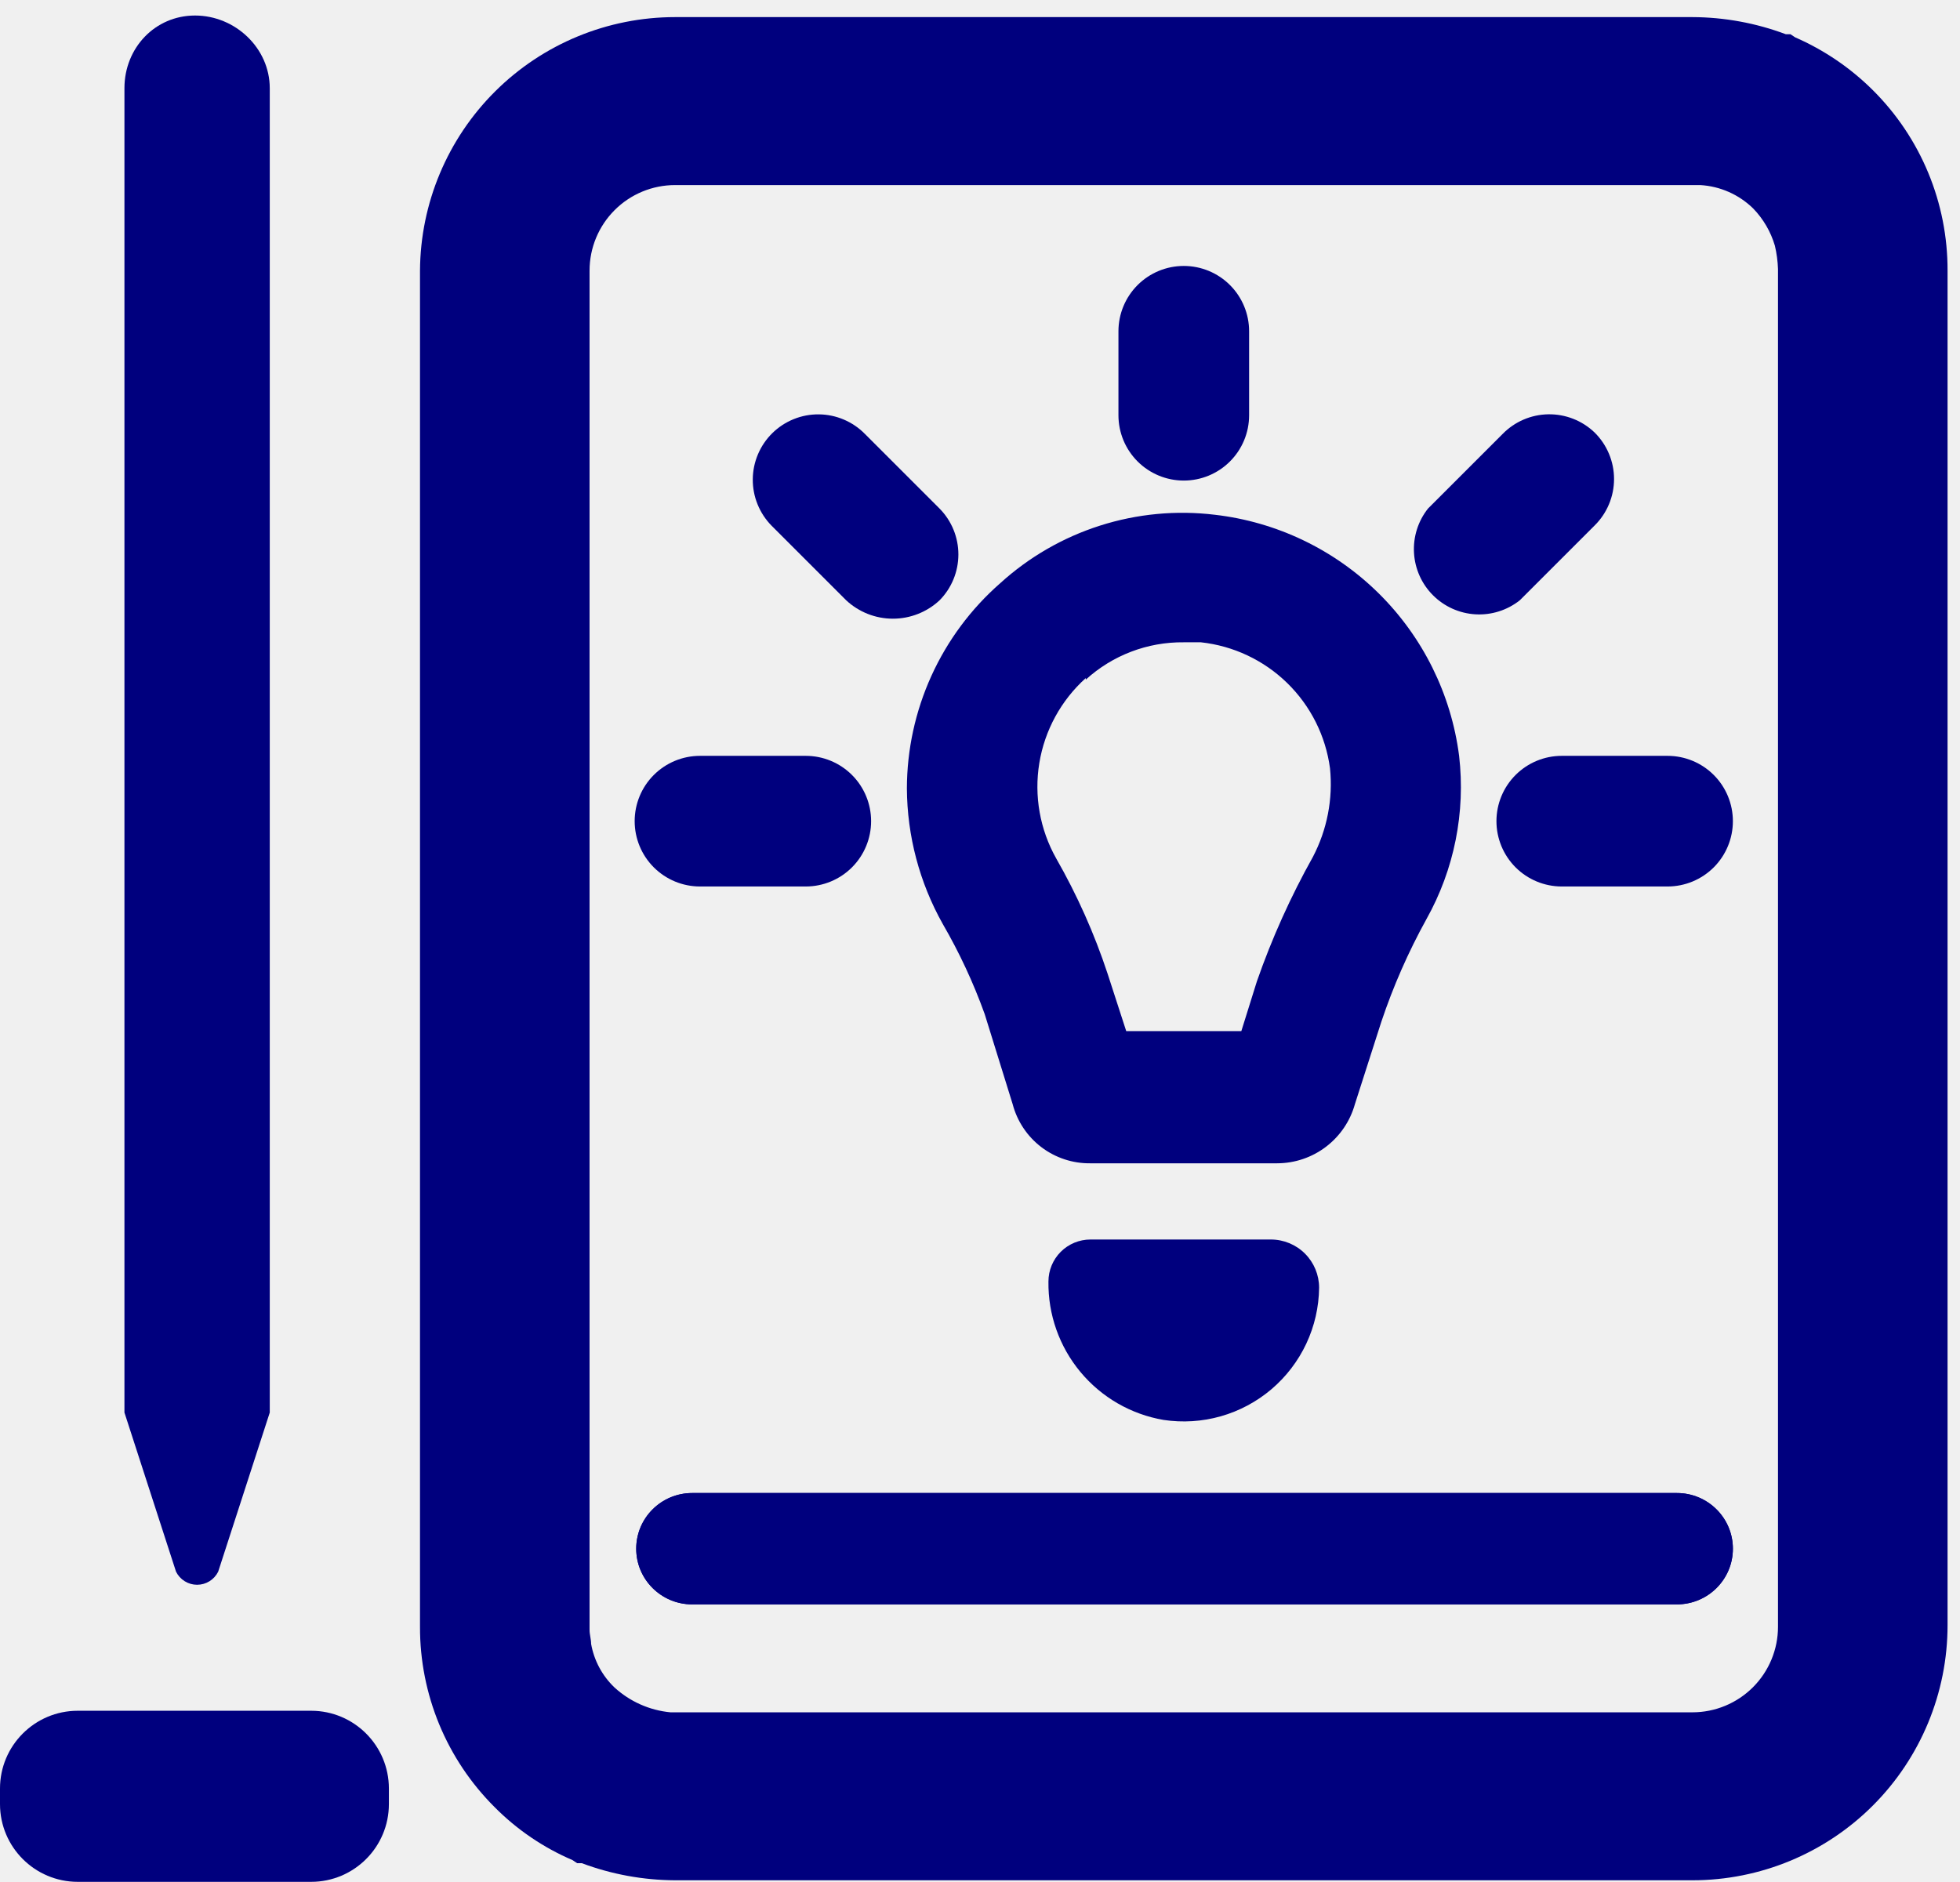
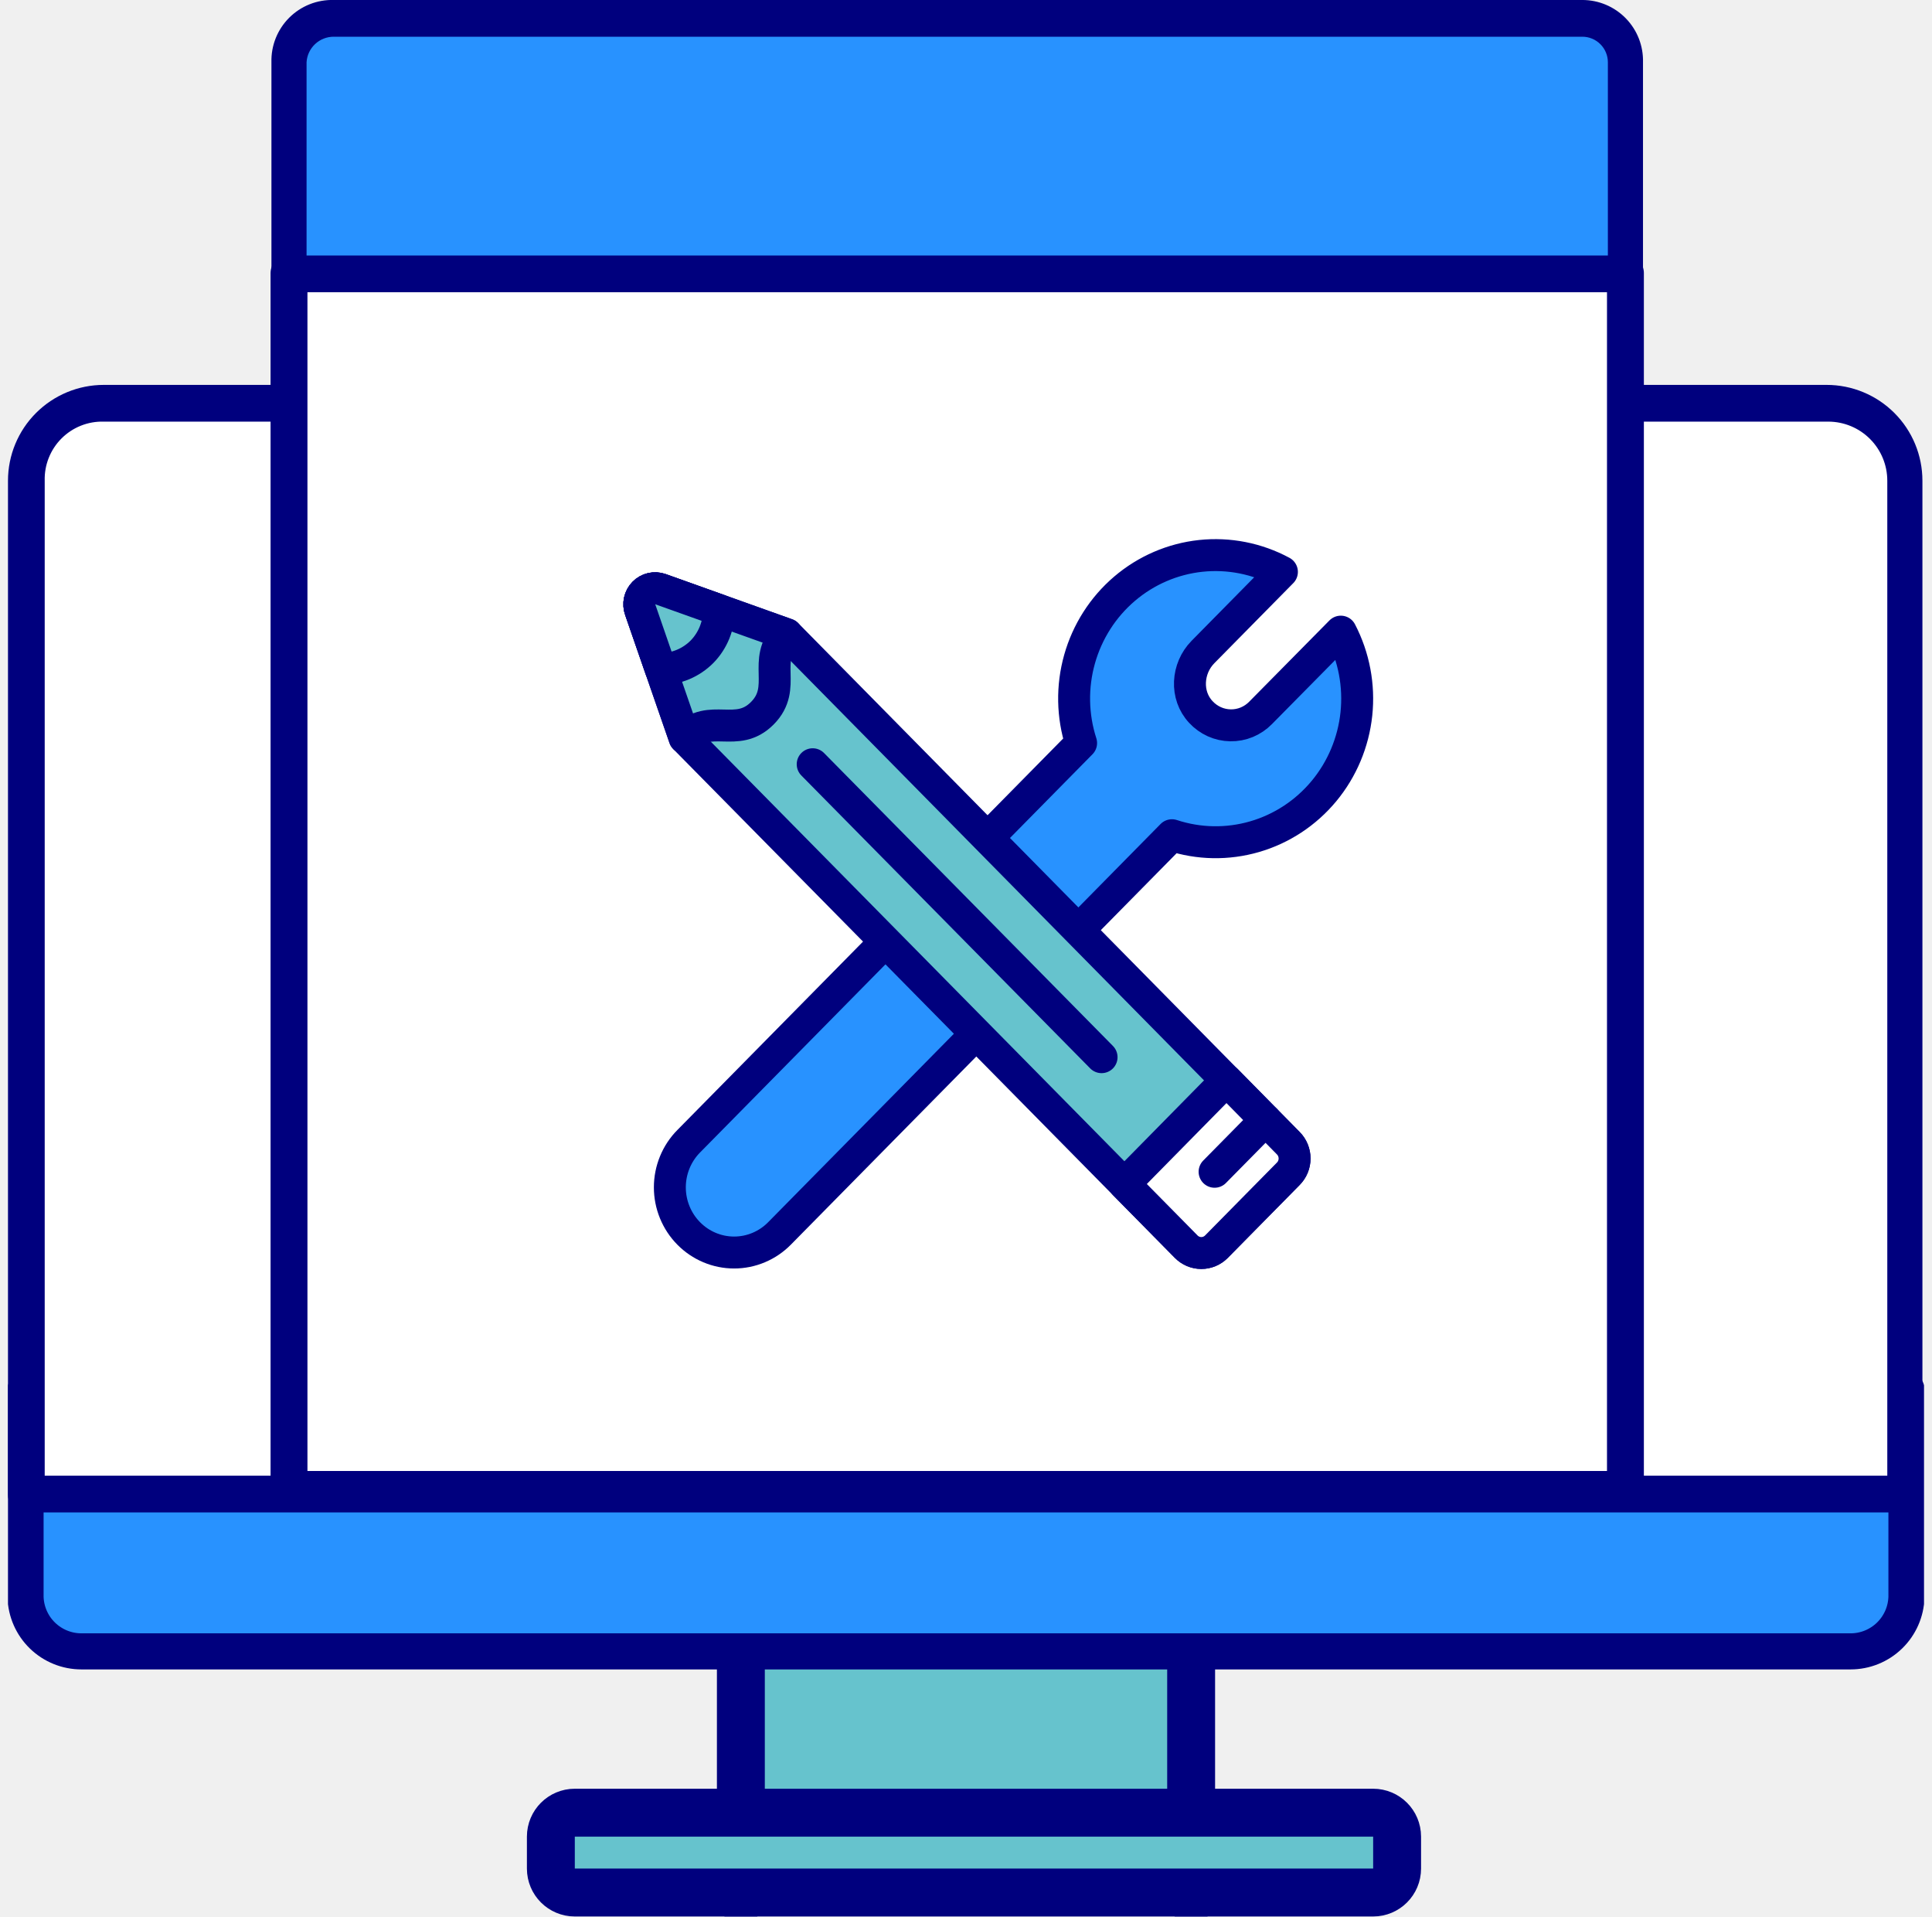
- <svg xmlns="http://www.w3.org/2000/svg" width="126" height="121" viewBox="0 0 126 121" fill="none">
-   <path d="M12.539 0.998C9.96 0.998 8 3.088 8 5.668V90.825L11.316 101.057C11.441 101.31 11.634 101.522 11.874 101.671C12.113 101.82 12.389 101.899 12.671 101.899C12.953 101.899 13.229 101.82 13.469 101.671C13.708 101.522 13.901 101.31 14.026 101.057L17.342 90.825V5.674C17.342 3.092 15.121 0.999 12.539 0.998Z" fill="#00007E" />
-   <path d="M120.4 5.8C118.959 4.366 117.263 3.213 115.4 2.4L115.1 2.2H114.8C112.881 1.48 110.849 1.108 108.8 1.1H43.4C39.068 1.1 34.911 2.814 31.839 5.868C28.766 8.922 27.026 13.067 27 17.4V104.6C26.994 106.754 27.415 108.889 28.238 110.88C29.062 112.871 30.273 114.679 31.8 116.2C33.232 117.644 34.93 118.799 36.8 119.6L37.1 119.8H37.4C39.319 120.519 41.351 120.891 43.4 120.9H108.8C113.15 120.9 117.321 119.172 120.397 116.096C123.472 113.021 125.2 108.849 125.2 104.5V17.4C125.206 15.245 124.786 13.11 123.962 11.119C123.138 9.128 121.927 7.32 120.4 5.8ZM114.3 104.6C114.3 106.058 113.721 107.457 112.689 108.489C111.658 109.52 110.259 110.1 108.8 110.1H43.1C41.758 109.972 40.494 109.41 39.5 108.5C38.715 107.75 38.189 106.769 38 105.7C38 105.4 37.9 105.1 37.9 104.8V17.4C37.9 15.941 38.48 14.542 39.511 13.511C40.542 12.479 41.941 11.9 43.4 11.9H109.3C110.577 11.973 111.785 12.506 112.7 13.4C113.354 14.074 113.835 14.898 114.1 15.8C114.216 16.292 114.283 16.794 114.3 17.3V104.6Z" fill="#00007E" />
-   <path d="M76.1 17.1C74.987 17.1 73.918 17.542 73.13 18.33C72.343 19.117 71.9 20.186 71.9 21.3V26.7C71.9 27.814 72.343 28.882 73.13 29.669C73.918 30.457 74.987 30.9 76.1 30.9C77.214 30.9 78.283 30.457 79.07 29.669C79.858 28.882 80.3 27.814 80.3 26.7V21.3C80.3 20.186 79.858 19.117 79.07 18.33C78.283 17.542 77.214 17.1 76.1 17.1Z" fill="#00007E" />
-   <path d="M107.2 48.6H100.4C99.286 48.6 98.218 49.042 97.43 49.83C96.643 50.617 96.2 51.686 96.2 52.8C96.2 53.913 96.643 54.982 97.43 55.77C98.218 56.557 99.286 57 100.4 57H107.2C108.314 57 109.382 56.557 110.17 55.77C110.958 54.982 111.4 53.913 111.4 52.8C111.4 51.686 110.958 50.617 110.17 49.83C109.382 49.042 108.314 48.6 107.2 48.6Z" fill="#00007E" />
-   <path d="M51.8 48.6H45C43.886 48.6 42.818 49.042 42.03 49.83C41.242 50.617 40.8 51.686 40.8 52.8C40.8 53.913 41.242 54.982 42.03 55.77C42.818 56.557 43.886 57 45 57H51.8C52.914 57 53.982 56.557 54.77 55.77C55.557 54.982 56 53.913 56 52.8C56 51.686 55.557 50.617 54.77 49.83C53.982 49.042 52.914 48.6 51.8 48.6Z" fill="#00007E" />
-   <path d="M93.8 48.599C93.29 44.633 91.467 40.952 88.622 38.143C85.776 35.334 82.072 33.558 78.1 33.099C75.618 32.798 73.102 33.036 70.72 33.795C68.339 34.554 66.149 35.818 64.3 37.499C62.419 39.147 60.912 41.176 59.877 43.453C58.843 45.729 58.305 48.199 58.3 50.699C58.318 53.747 59.109 56.741 60.6 59.399C61.672 61.247 62.576 63.188 63.3 65.199L65.1 70.999C65.39 72.1 66.04 73.071 66.945 73.76C67.852 74.449 68.962 74.814 70.1 74.799H82.1C83.234 74.797 84.336 74.425 85.238 73.739C86.141 73.053 86.795 72.091 87.1 70.999L88.8 65.699C89.565 63.416 90.535 61.207 91.7 59.099C93.486 55.907 94.221 52.233 93.8 48.599ZM69.8 43.699C71.52 42.131 73.772 41.273 76.1 41.299H77.2C79.29 41.527 81.243 42.448 82.748 43.917C84.252 45.385 85.221 47.315 85.5 49.399C85.699 51.366 85.316 53.348 84.4 55.099C82.969 57.656 81.764 60.333 80.8 63.099L79.8 66.299H72.4L71.2 62.599C70.35 60.028 69.244 57.549 67.9 55.199C66.851 53.337 66.468 51.174 66.813 49.066C67.158 46.957 68.212 45.029 69.8 43.599V43.699Z" fill="#00007E" />
-   <path d="M74.8 91.299C72.708 90.942 70.813 89.848 69.456 88.216C68.099 86.585 67.37 84.521 67.4 82.399C67.4 81.683 67.685 80.996 68.191 80.49C68.698 79.984 69.384 79.699 70.1 79.699H81.7C82.522 79.699 83.311 80.026 83.892 80.607C84.474 81.189 84.8 81.977 84.8 82.799C84.786 84.043 84.505 85.269 83.976 86.395C83.447 87.521 82.683 88.52 81.736 89.326C80.788 90.131 79.678 90.724 78.482 91.065C77.286 91.405 76.03 91.485 74.8 91.299Z" fill="#00007E" />
-   <path d="M96.6 27.9L91.8 32.7C91.16 33.507 90.84 34.522 90.9 35.55C90.959 36.578 91.394 37.549 92.123 38.277C92.851 39.005 93.822 39.441 94.85 39.5C95.878 39.56 96.892 39.239 97.7 38.6L102.5 33.8C102.899 33.409 103.216 32.942 103.432 32.427C103.649 31.912 103.76 31.359 103.76 30.8C103.76 30.241 103.649 29.688 103.432 29.173C103.216 28.658 102.899 28.191 102.5 27.8C101.701 27.038 100.634 26.621 99.529 26.639C98.425 26.658 97.373 27.111 96.6 27.9Z" fill="#00007E" />
-   <path d="M55.6 27.9L60.4 32.7C61.176 33.486 61.61 34.546 61.61 35.65C61.61 36.754 61.176 37.814 60.4 38.6C59.586 39.359 58.514 39.781 57.4 39.781C56.287 39.781 55.215 39.359 54.4 38.6L49.6 33.8C49.213 33.406 48.907 32.94 48.7 32.427C48.492 31.915 48.388 31.367 48.393 30.815C48.397 30.262 48.511 29.716 48.727 29.207C48.942 28.699 49.256 28.237 49.65 27.85C50.044 27.463 50.51 27.157 51.023 26.95C51.535 26.742 52.083 26.638 52.635 26.643C53.188 26.647 53.734 26.761 54.243 26.977C54.751 27.192 55.213 27.506 55.6 27.9Z" fill="#00007E" />
-   <path d="M107.8 96H44.5C42.512 96 40.9 97.603 40.9 99.58C40.9 101.557 42.512 103.16 44.5 103.16H107.8C109.789 103.16 111.4 101.557 111.4 99.58C111.4 97.603 109.789 96 107.8 96Z" fill="#00007E" />
-   <path d="M107.8 96H44.5C42.512 96 40.9 97.603 40.9 99.58C40.9 101.557 42.512 103.16 44.5 103.16H107.8C109.789 103.16 111.4 101.557 111.4 99.58C111.4 97.603 109.789 96 107.8 96Z" fill="#00007E" />
-   <rect y="110" width="25" height="11" rx="5" fill="#00007E" />
+ <svg xmlns="http://www.w3.org/2000/svg" width="121" height="120" viewBox="0 0 121 120" fill="none">
+   <g clip-path="url(#clip0_1559_2905)">
+     <path d="M74.6 118.9V98.9H46.4V118.9" fill="#66C3CD" />
+     <path d="M74.6 118.9V98.9H46.4V118.9" stroke="#00007E" stroke-width="3" stroke-linecap="round" stroke-linejoin="round" />
+     <path d="M67.2 103.4H5.1C4.188 103.4 3.313 103.045 2.659 102.41C2.006 101.776 1.626 100.911 1.6 100V87H119.4V100C119.374 100.911 118.993 101.776 118.34 102.41C117.686 103.045 116.811 103.4 115.9 103.4H67.2Z" fill="#2892FF" stroke="#00007E" stroke-width="2.26" stroke-linecap="round" stroke-linejoin="round" />
+     <path d="M119.4 93.599H1.6V30.099C1.6 28.8 2.116 27.553 3.035 26.634C3.954 25.715 5.2 25.199 6.5 25.199H114.4C115.038 25.199 115.671 25.326 116.26 25.574C116.849 25.821 117.383 26.184 117.83 26.64C118.277 27.097 118.628 27.638 118.863 28.232C119.099 28.826 119.213 29.46 119.2 30.099L119.4 93.599Z" fill="white" />
+     <path d="M119.4 94.7H1.6C1.456 94.7 1.313 94.671 1.179 94.616C1.046 94.561 0.924 94.48 0.822 94.377C0.72 94.275 0.639 94.154 0.584 94.021C0.528 93.887 0.5 93.744 0.5 93.6L0.5 30.1C0.5 28.508 1.132 26.982 2.257 25.857C3.383 24.732 4.909 24.1 6.5 24.1H114.4C115.991 24.1 117.517 24.732 118.643 25.857C119.768 26.982 120.4 28.508 120.4 30.1V93.6C120.393 93.892 120.287 94.174 120.1 94.4C119.91 94.58 119.662 94.686 119.4 94.7ZM2.8 92.4H118.2V30.1C118.2 29.118 117.81 28.177 117.116 27.483C116.422 26.789 115.481 26.4 114.5 26.4H6.5C6.01 26.386 5.523 26.472 5.068 26.653C4.613 26.834 4.199 27.106 3.853 27.453C3.507 27.799 3.235 28.212 3.054 28.668C2.872 29.123 2.786 29.61 2.8 30.1V92.4Z" fill="#00007E" />
+     <rect x="34.5" y="113.5" width="53" height="5" rx="1.5" fill="#66C3CD" stroke="#00007E" stroke-width="3" />
+     <path d="M101.8 17.1H18.1V93.26H101.8V17.1Z" fill="white" stroke="#00007E" stroke-width="2.31" stroke-linecap="round" stroke-linejoin="round" />
+     <path d="M99.1 1.1H20.9C20.532 1.1 20.168 1.172 19.828 1.313C19.488 1.453 19.18 1.66 18.92 1.92C18.66 2.18 18.453 2.488 18.313 2.828C18.172 3.168 18.1 3.532 18.1 3.9V17.1H101.8V3.9C101.8 3.174 101.519 2.477 101.015 1.954C100.512 1.432 99.825 1.126 99.1 1.1Z" fill="#2892FF" />
+     <path d="M101.8 18.299H18.1C17.946 18.3 17.795 18.269 17.654 18.207C17.514 18.146 17.388 18.056 17.284 17.943C17.181 17.83 17.102 17.696 17.053 17.551C17.004 17.406 16.986 17.252 17 17.099V3.899C16.986 3.384 17.077 2.87 17.268 2.391C17.46 1.911 17.746 1.476 18.111 1.111C18.476 0.746 18.912 0.459 19.391 0.268C19.87 0.077 20.384 -0.014 20.9 -0.001H99.1C99.607 -0.001 100.11 0.101 100.577 0.298C101.045 0.495 101.468 0.784 101.823 1.148C102.177 1.511 102.455 1.942 102.64 2.414C102.825 2.887 102.913 3.392 102.9 3.899V17.099C102.914 17.252 102.895 17.406 102.846 17.551C102.797 17.696 102.719 17.83 102.615 17.943C102.512 18.056 102.385 18.146 102.245 18.207C102.105 18.269 101.953 18.3 101.8 18.299ZM19.2 15.999H100.7V3.899C100.7 3.475 100.531 3.068 100.231 2.768C99.931 2.468 99.524 2.299 99.1 2.299H20.9C20.466 2.299 20.048 2.464 19.732 2.761C19.416 3.059 19.225 3.466 19.2 3.899V15.999Z" fill="#00007E" />
+     <path d="M43.132 71.46L67.709 46.527C67.16 44.825 67.127 42.995 67.612 41.273C68.097 39.551 69.078 38.015 70.43 36.863C71.782 35.711 73.443 34.995 75.199 34.807C76.956 34.62 78.727 34.969 80.286 35.809L75.341 40.825C74.332 41.848 74.225 43.533 75.209 44.582C75.447 44.84 75.734 45.047 76.053 45.191C76.372 45.334 76.717 45.411 77.066 45.416C77.414 45.422 77.761 45.356 78.084 45.223C78.407 45.089 78.701 44.891 78.947 44.64L83.974 39.55C84.798 41.132 85.137 42.927 84.949 44.706C84.76 46.484 84.053 48.166 82.918 49.534C81.782 50.903 80.269 51.897 78.573 52.389C76.878 52.881 75.076 52.849 73.398 52.297L48.821 77.23C48.448 77.609 48.005 77.91 47.517 78.115C47.029 78.321 46.505 78.426 45.977 78.426C45.448 78.426 44.925 78.321 44.437 78.115C43.949 77.91 43.505 77.609 43.132 77.23C42.758 76.851 42.461 76.401 42.259 75.906C42.056 75.411 41.952 74.881 41.952 74.345C41.952 73.809 42.056 73.278 42.259 72.783C42.461 72.288 42.758 71.838 43.132 71.46Z" fill="#2892FF" stroke="#00007E" stroke-width="2" stroke-linecap="round" stroke-linejoin="round" />
+     <path d="M76.185 78.059L80.683 73.497C80.809 73.371 80.908 73.222 80.976 73.057C81.044 72.892 81.079 72.715 81.079 72.536C81.079 72.358 81.044 72.181 80.976 72.016C80.908 71.851 80.809 71.702 80.683 71.576L49.277 39.716L41.363 36.89C41.185 36.826 40.994 36.815 40.81 36.857C40.627 36.899 40.459 36.994 40.327 37.129C40.194 37.264 40.102 37.435 40.061 37.622C40.021 37.808 40.033 38.002 40.098 38.182L42.876 46.199L74.291 78.059C74.543 78.313 74.883 78.456 75.238 78.456C75.593 78.456 75.934 78.313 76.185 78.059Z" fill="#66C3CD" stroke="#00007E" stroke-width="2" stroke-linecap="round" stroke-linejoin="round" />
+     <path d="M42.876 46.199C44.489 44.581 46.142 46.275 47.747 44.656C49.351 43.037 47.681 41.343 49.277 39.716L41.363 36.89C41.185 36.826 40.994 36.815 40.81 36.857C40.627 36.899 40.459 36.994 40.327 37.129C40.194 37.264 40.102 37.435 40.061 37.622C40.021 37.808 40.033 38.002 40.098 38.182L42.876 46.199Z" fill="#66C3CD" stroke="#00007E" stroke-width="2" stroke-linecap="round" stroke-linejoin="round" />
+     <path d="M50.898 47.853L68.991 66.195" stroke="#00007E" stroke-width="2" stroke-linecap="round" stroke-linejoin="round" />
+     <path d="M70.421 74.136L76.813 67.644L80.683 71.578C80.808 71.703 80.908 71.853 80.976 72.018C81.044 72.183 81.079 72.359 81.079 72.538C81.079 72.717 81.044 72.893 80.976 73.058C80.908 73.223 80.808 73.373 80.683 73.498L76.185 78.06C75.933 78.315 75.593 78.458 75.238 78.458C74.883 78.458 74.542 78.315 74.291 78.06L70.421 74.136Z" fill="white" stroke="#00007E" stroke-width="2" stroke-linecap="round" stroke-linejoin="round" />
+     <path d="M79.261 70.133L76.069 73.37" stroke="#00007E" stroke-width="2" stroke-linecap="round" stroke-linejoin="round" />
+     <path d="M45.026 38.198C45.027 39.175 44.646 40.113 43.968 40.807C43.28 41.5 42.349 41.889 41.379 41.888C40.718 39.985 40.098 38.182 40.098 38.182C40.033 38.002 40.021 37.808 40.061 37.622C40.102 37.435 40.194 37.264 40.327 37.129C40.459 36.994 40.627 36.899 40.81 36.857C40.994 36.815 41.185 36.826 41.363 36.89L45.026 38.198Z" fill="#66C3CD" stroke="#00007E" stroke-width="2" stroke-linecap="round" stroke-linejoin="round" />
+   </g>
+   <defs>
+     <clipPath id="clip0_1559_2905">
+       <rect width="120" height="120" fill="white" transform="translate(0.5)" />
+     </clipPath>
+   </defs>
</svg>
